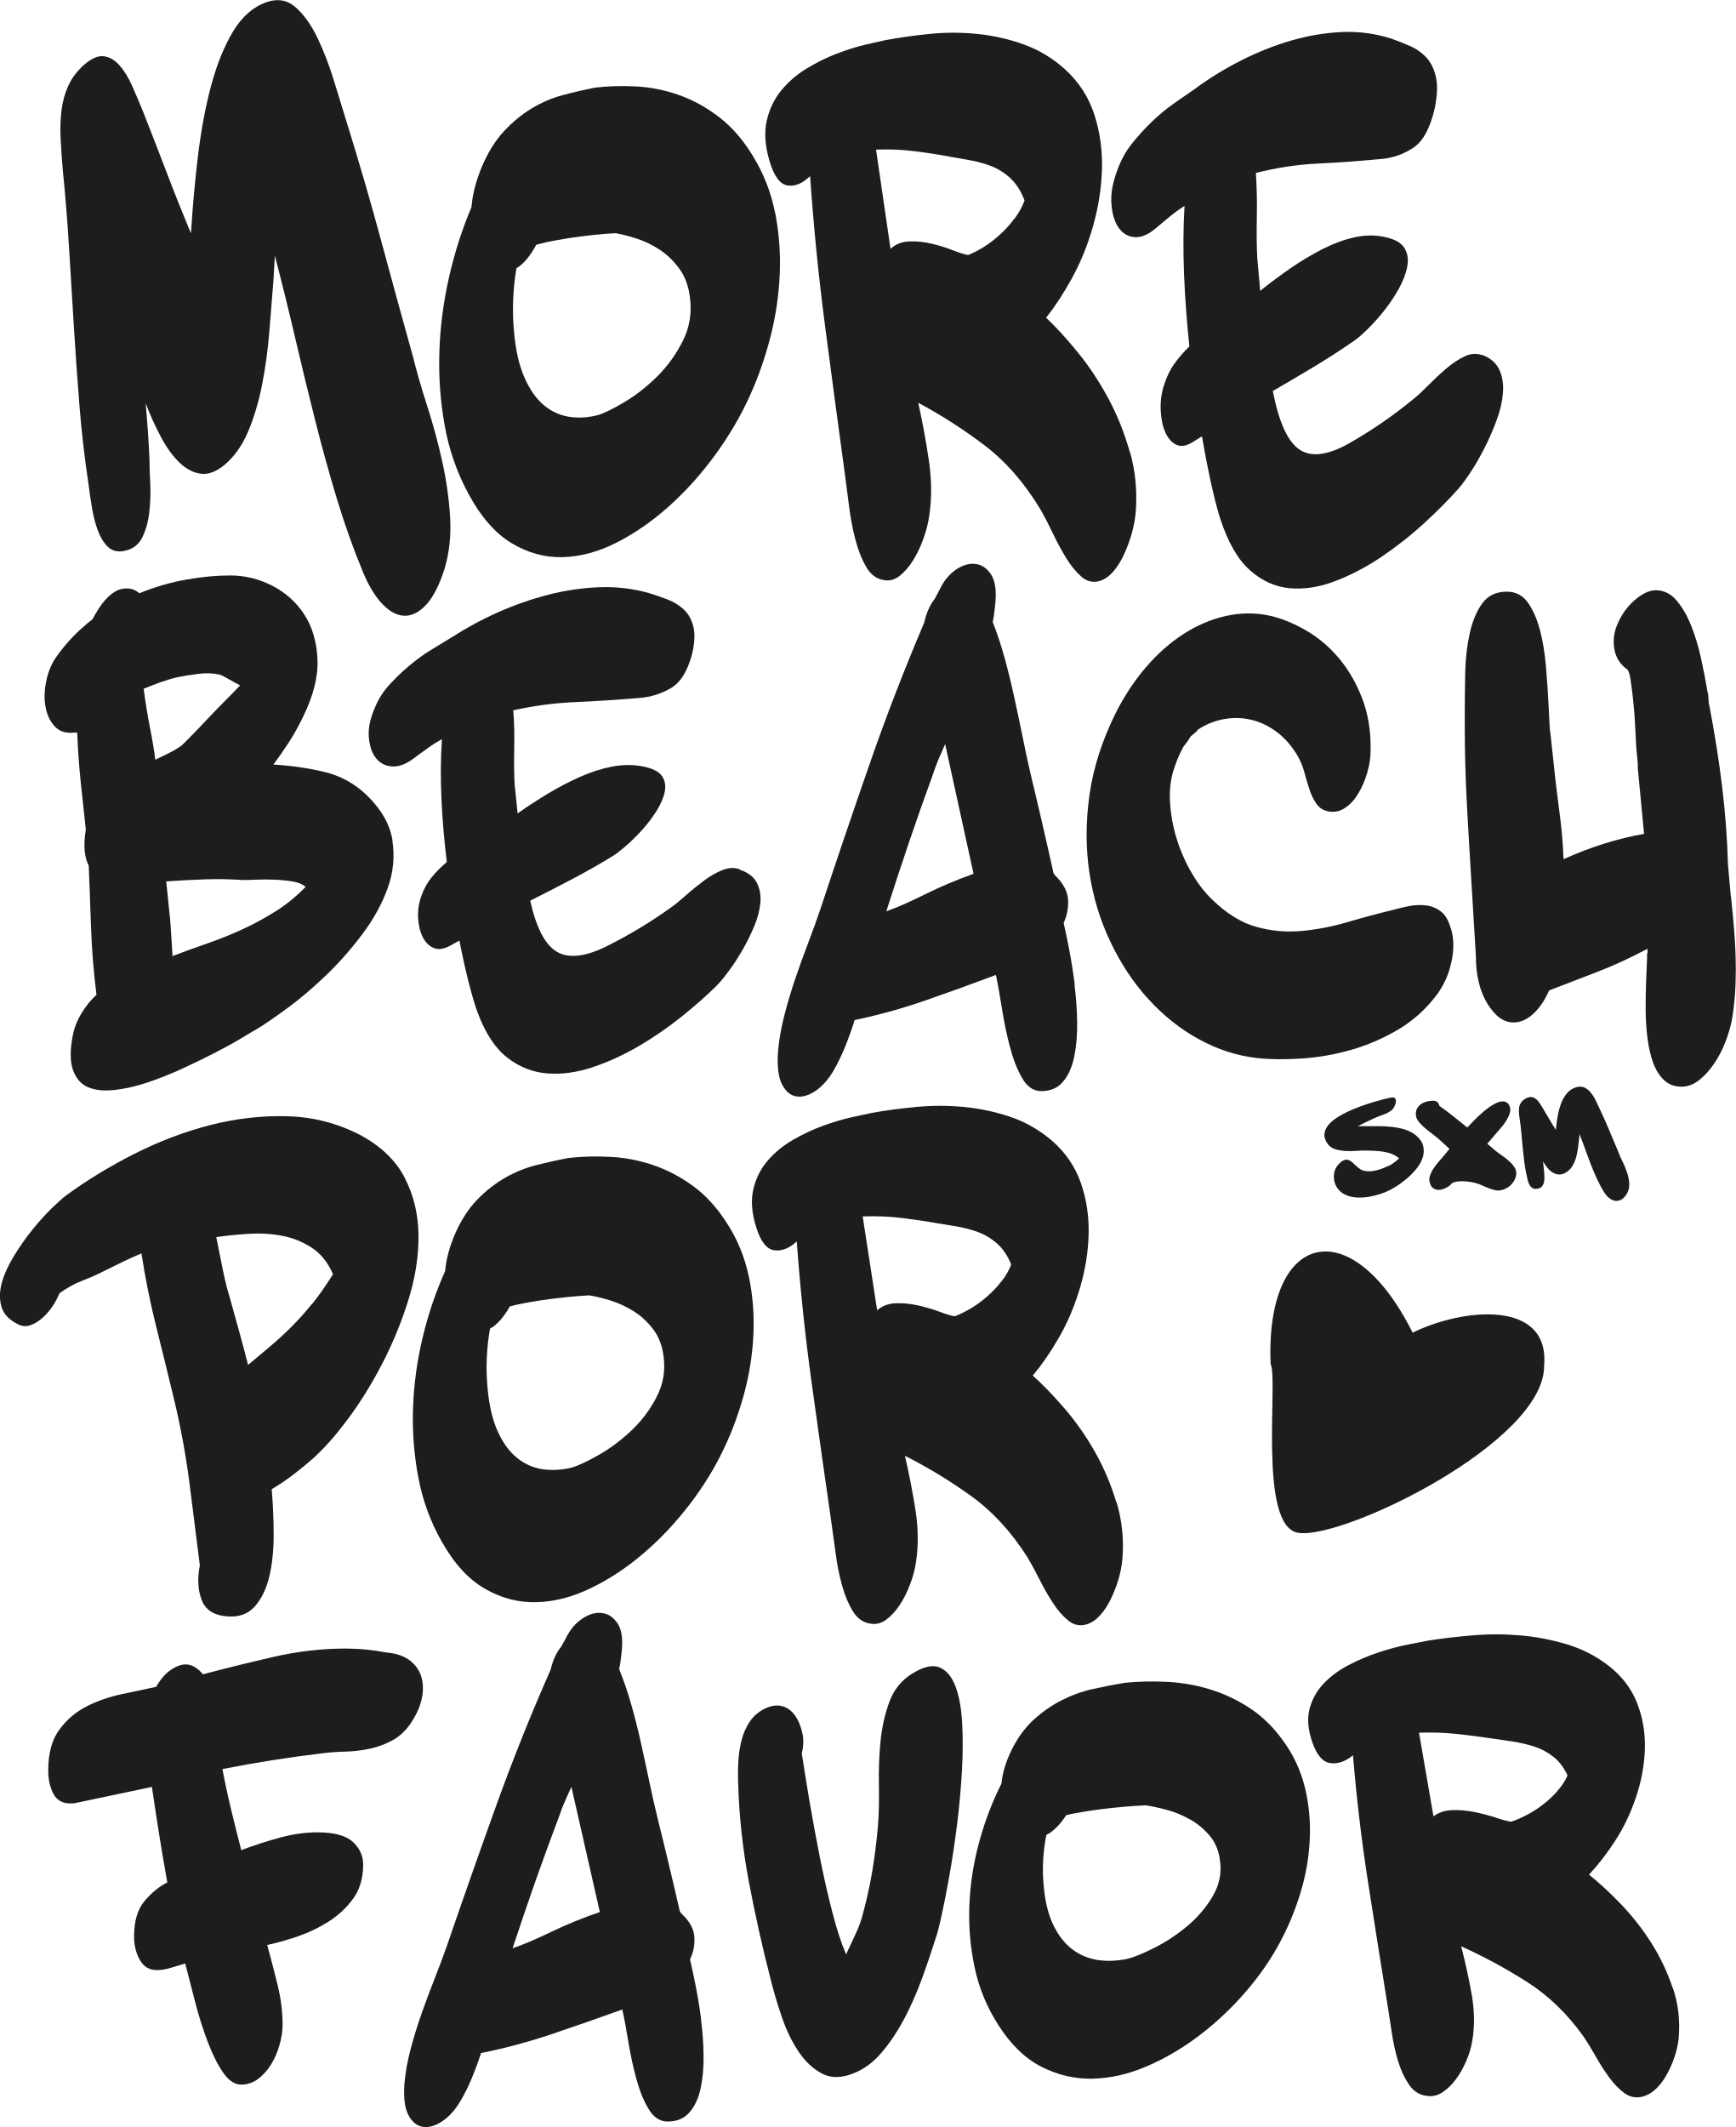
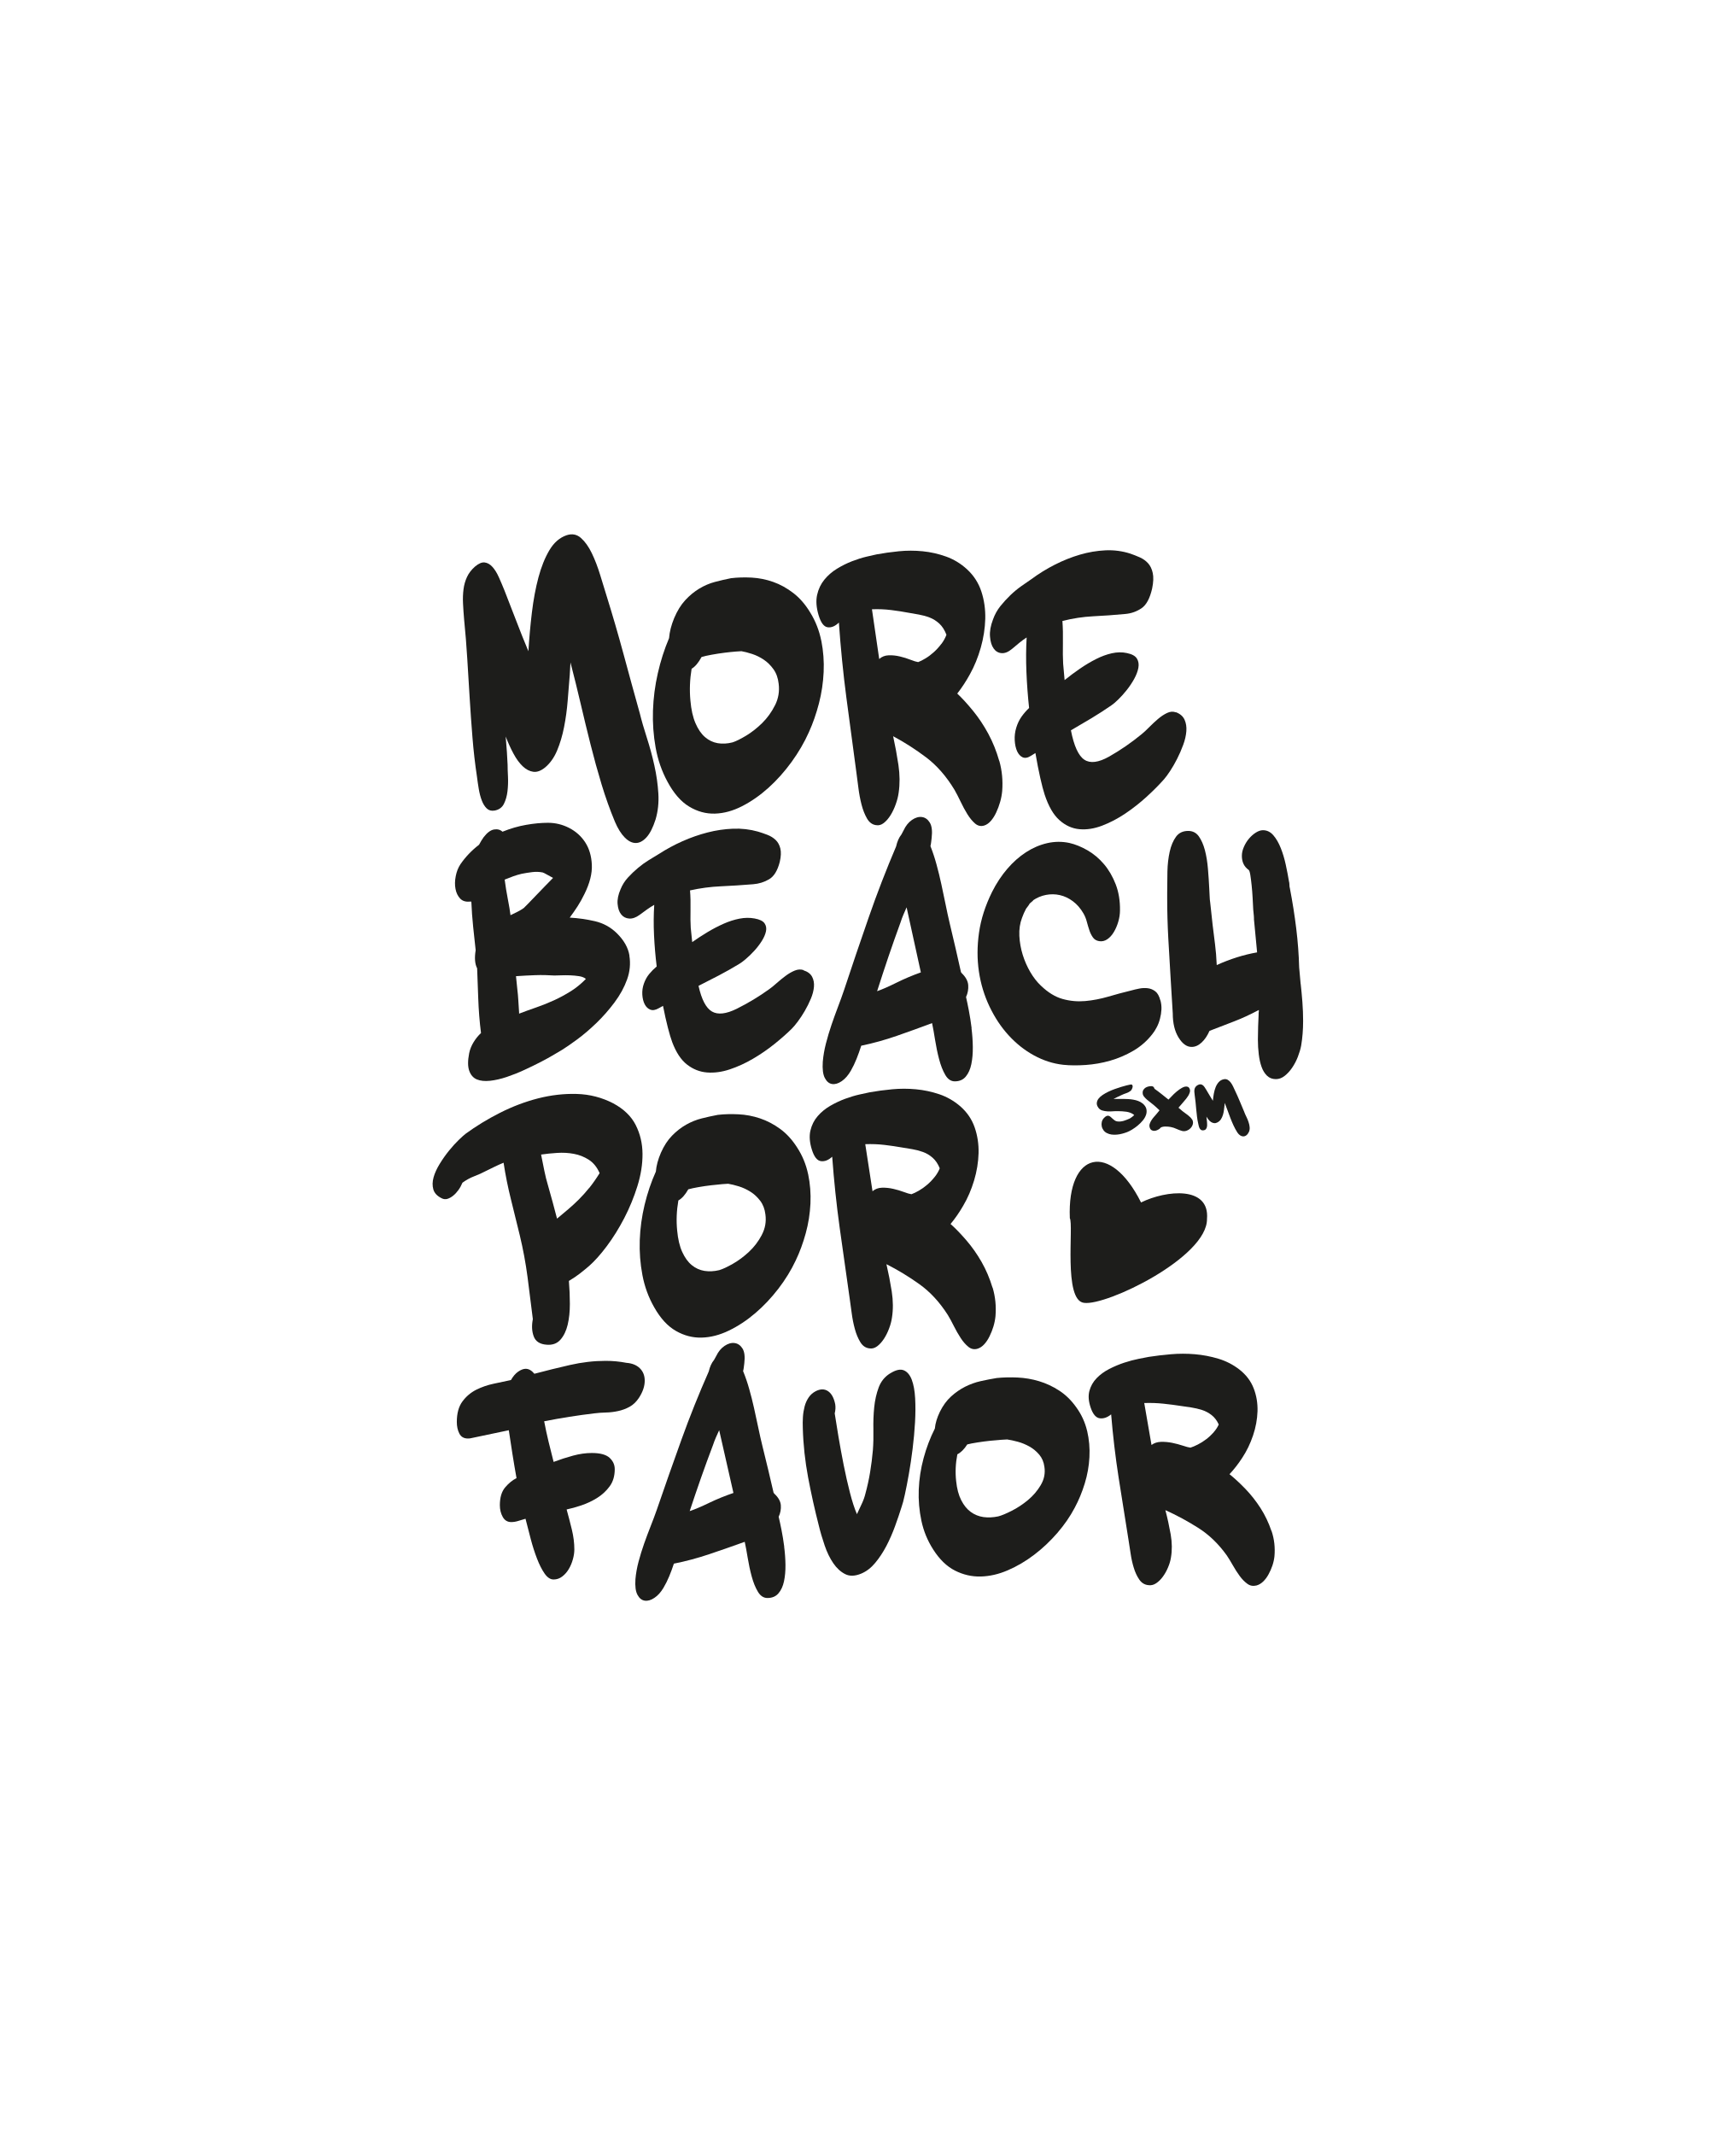
- <svg xmlns="http://www.w3.org/2000/svg" id="Calque_1" version="1.1" viewBox="0 0 231.4 283.46">
+ <svg xmlns="http://www.w3.org/2000/svg" viewBox="-115 -142 461.4 567.46">
  <defs>
    <style>
      .st0 {
        fill: #1d1d1b;
      }
    </style>
  </defs>
  <path class="st0" d="M169.38,181.76c-.73-17.73,10.77-20.48,18.93-4.16,6.75-3.31,18.29-4.43,17.53,4.39.1,10.2-26.77,23.17-32.7,22.29-5.54-.63-2.69-20.7-3.77-22.52Z" />
  <path class="st0" d="M55.02,47.4c.51,2.08,1.16,4.32,1.93,6.71.77,2.39,1.44,4.84,1.99,7.34.56,2.5.91,4.98,1.06,7.44.15,2.46-.1,4.77-.74,6.92-.69,2.15-1.49,3.73-2.41,4.74-.92,1.01-1.88,1.51-2.86,1.51s-1.96-.49-2.92-1.46c-.96-.97-1.83-2.36-2.6-4.16-1.33-3.19-2.52-6.52-3.57-9.99-1.05-3.47-2.02-6.99-2.92-10.57-.9-3.57-1.78-7.2-2.64-10.88-.86-3.68-1.76-7.32-2.7-10.93l-.19,3.33c-.17,2.15-.35,4.42-.55,6.82-.19,2.39-.51,4.74-.96,7.03-.45,2.29-1.07,4.37-1.86,6.25-.79,1.87-1.85,3.37-3.18,4.48-1.11.9-2.16,1.29-3.15,1.15-.99-.14-1.92-.62-2.8-1.46-.88-.83-1.69-1.94-2.44-3.33-.75-1.39-1.45-2.92-2.09-4.58.26,2.99.43,5.48.51,7.5,0,.83.03,1.89.1,3.18.06,1.29.02,2.57-.13,3.85-.15,1.29-.47,2.41-.96,3.38-.49.97-1.32,1.56-2.47,1.77-.86.14-1.55-.05-2.09-.57-.54-.52-.98-1.23-1.32-2.13-.34-.9-.61-1.93-.8-3.07s-.35-2.24-.48-3.28c-.51-3.4-.91-6.85-1.19-10.36-.28-3.5-.53-6.99-.74-10.46-.21-3.47-.43-6.96-.64-10.46-.21-3.5-.49-6.99-.84-10.46-.13-1.46-.22-2.86-.29-4.22s-.02-2.62.13-3.8c.15-1.18.46-2.27.93-3.28.47-1.01,1.18-1.93,2.12-2.76.99-.83,1.85-1.2,2.6-1.09.75.1,1.44.5,2.06,1.2.62.69,1.19,1.61,1.7,2.76.51,1.15,1.01,2.31,1.48,3.49,1.07,2.71,2.12,5.41,3.15,8.12,1.03,2.71,2.1,5.38,3.21,8.02.21-3.47.52-6.91.93-10.31.41-3.4.99-6.51,1.74-9.32.75-2.81,1.72-5.22,2.92-7.24,1.2-2.01,2.72-3.33,4.56-3.96,1.46-.48,2.73-.24,3.82.73,1.09.97,2.06,2.33,2.89,4.06.84,1.74,1.57,3.66,2.22,5.78.64,2.12,1.22,4.01,1.74,5.67,1.58,5.07,3.07,10.19,4.47,15.36,1.39,5.17,2.82,10.36,4.27,15.56Z" />
  <path class="st0" d="M103.32,28.35c-.54-2.71-1.51-5.21-2.92-7.5-1.29-2.15-2.79-3.89-4.5-5.21-1.71-1.32-3.5-2.31-5.37-2.97-1.86-.66-3.77-1.04-5.72-1.15-1.95-.1-3.78-.05-5.5.16-1.41.28-2.84.61-4.27.99-1.44.38-2.82.97-4.15,1.77-1.33.8-2.57,1.82-3.73,3.07-1.16,1.25-2.14,2.85-2.96,4.79-.77,1.87-1.22,3.64-1.35,5.31-1.24,2.92-2.24,6.02-2.99,9.32-.75,3.3-1.18,6.61-1.29,9.94-.11,3.33.13,6.61.71,9.84.58,3.23,1.62,6.23,3.12,9.01,1.67,3.12,3.6,5.35,5.79,6.66,2.19,1.32,4.47,1.94,6.85,1.87,2.38-.07,4.79-.73,7.23-1.98,2.44-1.25,4.78-2.88,7.01-4.89,2.23-2.01,4.27-4.3,6.14-6.87,1.86-2.57,3.4-5.21,4.6-7.91,1.07-2.36,1.96-4.91,2.67-7.65.71-2.74,1.12-5.52,1.25-8.33.13-2.81-.08-5.57-.61-8.28ZM91.02,45.43c-.9,1.81-2.04,3.38-3.41,4.74-1.37,1.35-2.81,2.48-4.31,3.38-1.5.9-2.7,1.49-3.6,1.77-1.37.35-2.68.42-3.92.21-1.24-.21-2.37-.75-3.37-1.61-1.01-.87-1.85-2.1-2.54-3.7-.69-1.6-1.14-3.61-1.35-6.04-.26-2.78-.15-5.59.32-8.43.94-.55,1.82-1.6,2.64-3.12.68-.21,1.6-.42,2.73-.62,1.14-.21,2.26-.38,3.37-.52,1.11-.14,2.1-.24,2.96-.31.86-.07,1.37-.1,1.54-.1.81.14,1.76.38,2.83.73,1.07.35,2.1.85,3.09,1.51.99.66,1.85,1.51,2.6,2.55.75,1.04,1.21,2.33,1.38,3.85.26,2.01-.06,3.92-.96,5.73Z" />
  <path class="st0" d="M150.6,60.21c-.73-2.57-1.69-4.96-2.89-7.18-1.2-2.22-2.55-4.25-4.05-6.09-1.5-1.84-2.91-3.38-4.24-4.63h.06c1.2-1.53,2.31-3.23,3.34-5.1,1.2-2.15,2.16-4.51,2.89-7.08.73-2.57,1.12-5.12,1.19-7.65.06-2.53-.28-4.95-1.03-7.24-.75-2.29-2.02-4.27-3.82-5.93-1.67-1.53-3.53-2.65-5.56-3.38-2.04-.73-4.11-1.2-6.24-1.41-2.12-.21-4.23-.21-6.33,0-2.1.21-4.07.49-5.91.83-.64.14-1.55.35-2.73.62-1.18.28-2.44.68-3.79,1.2-1.35.52-2.68,1.18-3.99,1.98-1.31.8-2.43,1.77-3.37,2.92-.94,1.15-1.58,2.5-1.93,4.06-.34,1.56-.21,3.35.39,5.36.6,2.01,1.4,3.09,2.41,3.23,1.01.14,2-.28,2.99-1.25.47,6.73,1.13,13.38,1.99,19.94.86,6.56,1.74,13.14,2.64,19.73.17,1.25.35,2.65.55,4.22.19,1.56.47,3.05.84,4.48.36,1.42.85,2.65,1.45,3.7.6,1.04,1.39,1.63,2.38,1.77.73.14,1.42-.05,2.09-.57.66-.52,1.26-1.21,1.8-2.08.54-.87,1-1.84,1.38-2.92.39-1.08.64-2.1.77-3.07.34-2.29.32-4.74-.06-7.34-.39-2.6-.86-5.15-1.41-7.65,3,1.6,5.92,3.47,8.77,5.62,2.85,2.15,5.37,5.03,7.55,8.64.51.9,1.05,1.94,1.61,3.12.56,1.18,1.16,2.29,1.8,3.33.64,1.04,1.33,1.87,2.06,2.5.73.62,1.54.8,2.44.52.64-.21,1.23-.62,1.77-1.25.54-.62,1.01-1.37,1.41-2.24.41-.87.75-1.79,1.03-2.76.28-.97.46-1.94.55-2.92.21-2.78-.04-5.45-.77-8.02ZM135.23,29.13c-.6.8-1.26,1.53-1.99,2.19-.73.66-1.47,1.22-2.22,1.67-.75.45-1.4.78-1.96.99-.47-.07-1.15-.28-2.02-.62-.88-.35-1.82-.64-2.83-.88-1.01-.24-2-.35-2.99-.31-.99.04-1.82.36-2.51.99l-1.93-13.22c1.76-.07,3.47,0,5.14.21,1.67.21,3.23.45,4.69.73.81.14,1.7.3,2.67.47.96.17,1.91.43,2.83.78.92.35,1.78.89,2.57,1.61.79.73,1.42,1.72,1.9,2.97-.3.83-.75,1.65-1.35,2.45Z" />
  <path class="st0" d="M197.59,47.3c1.11.42,1.87,1.08,2.28,1.98.41.9.57,1.93.48,3.07-.09,1.15-.36,2.36-.84,3.64-.47,1.29-1.01,2.52-1.61,3.7-.6,1.18-1.22,2.26-1.86,3.23-.64.97-1.18,1.7-1.61,2.19-1.29,1.46-2.82,3-4.6,4.63-1.78,1.63-3.68,3.12-5.69,4.48-2.01,1.35-4.07,2.43-6.17,3.23-2.1.8-4.11,1.11-6.04.94-1.93-.17-3.7-.97-5.3-2.39-1.61-1.42-2.92-3.7-3.95-6.82-.34-1.04-.73-2.51-1.16-4.42-.43-1.91-.86-4.11-1.29-6.61-.21.14-.41.26-.58.36-.17.1-.36.23-.58.36-.86.56-1.6.69-2.22.42-.62-.28-1.11-.82-1.48-1.61-.36-.8-.58-1.77-.64-2.92s.07-2.27.42-3.38c.34-1.11.81-2.08,1.41-2.92.6-.83,1.26-1.6,1.99-2.29-.34-3.19-.58-6.38-.71-9.58-.13-3.19-.11-6.25.06-9.16-.64.42-1.29.88-1.93,1.41-.64.52-1.29,1.06-1.93,1.61-.99.83-1.92,1.22-2.8,1.15-.88-.07-1.58-.48-2.12-1.25-.54-.76-.86-1.82-.96-3.18-.11-1.35.16-2.86.8-4.53.47-1.32,1.13-2.5,1.96-3.54.84-1.04,1.72-2.01,2.67-2.92.94-.9,1.91-1.7,2.89-2.39.99-.69,1.89-1.32,2.7-1.87,1.97-1.46,4.05-2.74,6.24-3.85,2.19-1.11,4.4-1.99,6.65-2.65,2.25-.66,4.51-1.04,6.78-1.15,2.27-.1,4.48.19,6.62.88.81.28,1.65.61,2.51.99.86.38,1.58.9,2.19,1.56.6.66,1.02,1.53,1.25,2.6.24,1.08.18,2.45-.16,4.11-.6,2.64-1.54,4.39-2.83,5.26-1.29.87-2.7,1.37-4.24,1.51-2.96.28-5.82.49-8.58.62-2.76.14-5.5.56-8.2,1.25.13,1.81.17,3.78.13,5.93-.04,2.15-.02,3.96.06,5.41l.39,4.37c1.29-1.04,2.64-2.05,4.05-3.02,1.41-.97,2.84-1.82,4.27-2.55,1.44-.73,2.85-1.25,4.24-1.56,1.39-.31,2.73-.33,4.02-.05,1.33.28,2.21.76,2.64,1.46.43.69.56,1.51.39,2.45-.17.94-.55,1.93-1.12,2.97-.58,1.04-1.24,2.03-1.99,2.97-.75.94-1.5,1.77-2.25,2.5-.75.73-1.34,1.23-1.77,1.51-1.8,1.25-3.6,2.41-5.4,3.49-1.8,1.08-3.6,2.13-5.4,3.18.81,4.16,2,6.77,3.57,7.81,1.56,1.04,3.76.76,6.59-.83,3.04-1.73,5.91-3.71,8.61-5.93.6-.48,1.27-1.11,2.02-1.87.75-.76,1.53-1.49,2.35-2.19.81-.69,1.63-1.23,2.44-1.61.81-.38,1.58-.43,2.31-.16Z" />
  <path class="st0" d="M52.32,111.99c-.34-2.12-1.48-4.12-3.41-6-1.63-1.58-3.55-2.62-5.75-3.14-2.21-.51-4.45-.83-6.72-.96.73-.97,1.42-1.97,2.09-3,.66-1.03,1.27-2.12,1.83-3.28,1.41-2.85,2.07-5.44,1.96-7.78-.11-2.33-.7-4.32-1.77-5.96-1.07-1.64-2.5-2.91-4.27-3.82-1.78-.91-3.65-1.36-5.62-1.36-1.8,0-3.74.18-5.82.55-2.08.36-4.17.97-6.27,1.82-.6-.55-1.35-.74-2.25-.59-.9.15-1.82.83-2.76,2.05-.43.61-.84,1.27-1.22,2-1.97,1.52-3.62,3.25-4.95,5.19-.6.91-1.02,1.97-1.25,3.18-.24,1.21-.26,2.34-.06,3.37.19,1.03.6,1.88,1.22,2.55.62.67,1.49.94,2.6.82h.39c.09,2.24.25,4.47.48,6.69.24,2.21.46,4.29.67,6.23-.34,2.06-.21,3.67.39,4.82.09,2.06.18,4.69.29,7.87.11,3.18.35,6.29.74,9.33-.73.67-1.38,1.47-1.96,2.41-.58.94-.98,1.93-1.19,2.96-.39,2-.38,3.56.03,4.69.41,1.12,1.08,1.88,2.02,2.27.94.39,2.11.51,3.5.36,1.39-.15,2.86-.49,4.4-1,1.54-.52,3.11-1.14,4.69-1.87,1.58-.73,3.05-1.44,4.4-2.14,1.35-.7,2.53-1.35,3.54-1.96,1.01-.61,1.72-1.03,2.15-1.27.99-.61,2.3-1.52,3.95-2.73,1.65-1.21,3.34-2.65,5.08-4.32,1.74-1.67,3.35-3.5,4.85-5.5,1.5-2,2.62-4.05,3.37-6.14.75-2.09.95-4.2.61-6.32ZM19.99,96.98c-.34-1.76-.62-3.49-.84-5.19.73-.3,1.47-.59,2.22-.86.75-.27,1.51-.5,2.28-.68.9-.18,1.83-.33,2.8-.45.96-.12,1.9-.09,2.8.09.21.06.61.26,1.19.59.58.33,1.1.62,1.57.86-.64.67-1.38,1.43-2.22,2.27-.84.85-1.64,1.68-2.41,2.5-.77.82-1.46,1.53-2.06,2.14-.6.61-.96.97-1.09,1.09-.51.36-1.07.7-1.67,1-.6.3-1.22.61-1.86.91-.13-1.09-.36-2.52-.71-4.28ZM36.73,121.45c-1.44.91-2.91,1.71-4.44,2.41-1.52.7-3.08,1.32-4.66,1.87-1.59.55-3.17,1.12-4.76,1.73l.13-.09c-.09-1.33-.16-2.53-.23-3.59-.06-1.06-.14-1.89-.22-2.5l-.39-3.82c1.71-.12,3.42-.21,5.11-.27,1.69-.06,3.4-.03,5.11.09.43,0,1.02-.01,1.77-.05.75-.03,1.54-.03,2.38,0,.84.03,1.64.11,2.41.23.77.12,1.37.36,1.8.73-1.24,1.27-2.58,2.37-4.02,3.28Z" />
  <path class="st0" d="M98.6,115.9c1.11.36,1.87.94,2.28,1.73.41.79.57,1.68.48,2.68-.09,1-.36,2.06-.84,3.18-.47,1.12-1.01,2.2-1.61,3.23-.6,1.03-1.22,1.97-1.86,2.82-.64.85-1.18,1.49-1.61,1.91-1.29,1.27-2.82,2.62-4.6,4.05-1.78,1.43-3.68,2.73-5.69,3.91-2.01,1.18-4.07,2.12-6.17,2.82-2.1.7-4.11.97-6.04.82-1.93-.15-3.7-.85-5.3-2.09-1.61-1.24-2.92-3.23-3.95-5.96-.34-.91-.73-2.2-1.16-3.87-.43-1.67-.86-3.59-1.29-5.78-.21.12-.41.23-.58.32-.17.09-.36.2-.58.32-.86.49-1.6.61-2.22.36-.62-.24-1.11-.71-1.48-1.41-.36-.7-.58-1.55-.64-2.55-.06-1,.07-1.99.42-2.96.34-.97.81-1.82,1.41-2.55.6-.73,1.26-1.39,1.99-2-.34-2.79-.58-5.58-.71-8.37-.13-2.79-.11-5.46.06-8.01-.64.36-1.29.77-1.93,1.23-.64.45-1.29.93-1.93,1.41-.99.73-1.92,1.06-2.8,1-.88-.06-1.58-.42-2.12-1.09-.54-.67-.86-1.59-.96-2.77-.11-1.18.16-2.5.8-3.96.47-1.15,1.12-2.18,1.96-3.09s1.72-1.76,2.67-2.55c.94-.79,1.91-1.49,2.89-2.09.99-.61,1.89-1.15,2.7-1.64,1.97-1.27,4.05-2.4,6.24-3.37,2.19-.97,4.4-1.74,6.65-2.32,2.25-.58,4.51-.91,6.78-1,2.27-.09,4.48.17,6.62.77.81.24,1.65.53,2.51.86.86.33,1.58.79,2.19,1.36.6.58,1.02,1.33,1.25,2.27.23.94.18,2.14-.16,3.59-.6,2.31-1.54,3.84-2.83,4.59-1.29.76-2.7,1.2-4.24,1.32-2.96.24-5.82.43-8.58.55-2.76.12-5.5.49-8.2,1.09.13,1.58.17,3.31.13,5.19-.04,1.88-.02,3.46.06,4.73l.39,3.82c1.29-.91,2.64-1.79,4.05-2.64,1.41-.85,2.84-1.59,4.27-2.23,1.44-.64,2.85-1.09,4.24-1.36,1.39-.27,2.73-.29,4.02-.05,1.33.24,2.21.67,2.64,1.27.43.61.56,1.32.39,2.14-.17.82-.55,1.68-1.12,2.59-.58.91-1.24,1.77-1.99,2.59-.75.82-1.5,1.55-2.25,2.18-.75.64-1.34,1.08-1.77,1.32-1.8,1.09-3.6,2.11-5.4,3.05-1.8.94-3.6,1.87-5.4,2.77.81,3.64,2,5.91,3.57,6.82,1.56.91,3.76.67,6.59-.73,3.04-1.52,5.91-3.24,8.61-5.19.6-.42,1.27-.97,2.02-1.64.75-.67,1.53-1.3,2.35-1.91.81-.61,1.63-1.08,2.44-1.41.81-.33,1.58-.38,2.31-.14Z" />
  <path class="st0" d="M143.27,131.24c-.21-1.67-.46-3.23-.74-4.69-.28-1.46-.53-2.64-.74-3.55.47-1.03.66-2.09.58-3.18-.09-1.09-.67-2.15-1.74-3.18l-.19-.27c-.47-2.12-.95-4.26-1.45-6.41-.49-2.15-1-4.29-1.51-6.41-.39-1.64-.76-3.35-1.12-5.14-.36-1.79-.74-3.58-1.13-5.37-.39-1.79-.81-3.55-1.29-5.28-.47-1.73-1.01-3.35-1.61-4.87.09-.36.15-.73.19-1.09.04-.36.09-.73.13-1.09.21-1.82.05-3.17-.48-4.05-.54-.88-1.23-1.38-2.09-1.5-.86-.12-1.75.14-2.67.77-.92.64-1.66,1.56-2.22,2.78l-.58,1.09c-.64.79-1.11,1.85-1.41,3.18-2.61,6.13-5.04,12.39-7.26,18.79-2.23,6.4-4.41,12.84-6.56,19.33-.47,1.4-1.01,2.88-1.61,4.46-.6,1.58-1.18,3.18-1.74,4.82-.56,1.64-1.05,3.29-1.48,4.96-.43,1.67-.71,3.29-.84,4.87-.13,1.94.05,3.38.55,4.32.49.94,1.13,1.47,1.93,1.59.79.12,1.65-.14,2.57-.77.92-.64,1.72-1.56,2.41-2.77.56-.97,1.06-2.02,1.51-3.14.45-1.12.87-2.29,1.25-3.5,3.21-.67,6.38-1.55,9.51-2.64,3.13-1.09,6.24-2.21,9.32-3.37.26,1.21.52,2.7.8,4.46.28,1.76.63,3.46,1.06,5.1.43,1.64.97,3.03,1.64,4.19.66,1.15,1.51,1.73,2.54,1.73,1.24,0,2.22-.42,2.92-1.27.71-.85,1.2-1.96,1.48-3.32.28-1.36.41-2.88.39-4.55-.02-1.67-.14-3.34-.35-5ZM123.32,119.18c-2.08,1.03-3.8,1.79-5.17,2.27.99-3.09,1.99-6.16,3.02-9.19,1.03-3.03,2.1-6.06,3.21-9.1.21-.67.46-1.33.74-2,.28-.67.57-1.33.87-2l3.79,17.29c-2.23.79-4.38,1.7-6.46,2.73Z" />
  <path class="st0" d="M193.47,123.91c.21.79.3,1.59.26,2.41-.04.82-.17,1.64-.39,2.46-.21.82-.5,1.58-.87,2.27-.36.7-.74,1.29-1.13,1.77-1.41,1.82-3.11,3.31-5.08,4.46-1.97,1.15-4.03,2.03-6.17,2.64-2.14.61-4.31.99-6.49,1.14-2.19.15-4.18.14-5.98-.05-2.7-.3-5.29-1.14-7.78-2.5-2.49-1.36-4.72-3.14-6.72-5.32s-3.69-4.73-5.08-7.64c-1.39-2.91-2.34-6.02-2.83-9.33-.49-3.31-.48-6.75.03-10.33.51-3.58,1.67-7.19,3.47-10.83,1.16-2.3,2.51-4.35,4.05-6.14,1.54-1.79,3.2-3.26,4.98-4.41,1.78-1.15,3.65-1.96,5.62-2.41,1.97-.45,3.94-.47,5.91-.05,1.58.36,3.19,1.02,4.82,1.96,1.63.94,3.09,2.17,4.37,3.68,1.29,1.52,2.32,3.31,3.12,5.37.79,2.06,1.17,4.37,1.13,6.91,0,.97-.15,1.97-.45,3-.3,1.03-.7,1.96-1.19,2.77-.49.82-1.07,1.46-1.74,1.91-.66.45-1.38.62-2.15.5-.73-.12-1.29-.45-1.67-1-.39-.55-.7-1.17-.93-1.87-.24-.7-.46-1.46-.68-2.27-.21-.82-.51-1.56-.9-2.23-.77-1.33-1.7-2.41-2.8-3.23-1.09-.82-2.25-1.36-3.47-1.64s-2.45-.29-3.7-.05c-1.24.24-2.4.73-3.47,1.46.26-.12-.02.15-.84.82-.13.24-.33.55-.61.91-.28.36-.4.52-.35.45-.43.79-.79,1.61-1.09,2.46-.56,1.46-.79,3.05-.71,4.78.09,1.73.39,3.41.9,5.05s1.19,3.17,2.02,4.59c.84,1.43,1.77,2.62,2.8,3.59,1.89,1.82,3.81,3,5.79,3.55,1.97.55,3.97.73,6.01.55,2.03-.18,4.08-.58,6.14-1.18,2.06-.61,4.09-1.15,6.11-1.64.64-.18,1.35-.35,2.12-.5.77-.15,1.52-.18,2.25-.09.73.09,1.39.36,1.99.82.6.45,1.05,1.26,1.35,2.41Z" />
  <path class="st0" d="M230.75,119.54c.17,1.52.32,3.12.45,4.82.13,1.7.19,3.37.19,5,0,2.31-.17,4.49-.52,6.55-.17.91-.46,1.9-.87,2.96-.41,1.06-.92,2.03-1.52,2.91-.6.88-1.27,1.61-2,2.18-.73.58-1.51.86-2.33.86-.95,0-1.73-.3-2.36-.91-.62-.61-1.11-1.39-1.45-2.37-.35-.97-.59-2.08-.74-3.32-.15-1.24-.23-2.53-.23-3.87,0-1.21.02-2.38.06-3.5.04-1.12.09-2.17.13-3.14,0-.36,0-.59.03-.68.02-.09.03-.15.03-.18v-.41c-2.27,1.21-4.48,2.23-6.62,3.05-2.14.82-4.31,1.65-6.49,2.5-.56,1.27-1.25,2.31-2.09,3.09-.84.79-1.73,1.18-2.67,1.18-1.29,0-2.44-.83-3.47-2.5-1.03-1.67-1.54-3.81-1.54-6.41l-.58-9.55c-.21-3.46-.42-6.94-.61-10.46-.19-3.52-.29-7.04-.29-10.55v-1.55c0-1.82.02-3.68.06-5.6.04-1.91.25-3.67.61-5.28.36-1.61.92-2.93,1.67-3.96.75-1.03,1.83-1.55,3.25-1.55,1.2,0,2.14.49,2.83,1.46.68.97,1.22,2.2,1.61,3.68.39,1.49.65,3.12.8,4.91.15,1.79.27,3.53.35,5.23.04.67.07,1.33.1,2,.02.67.07,1.27.16,1.82l.64,5.91c.21,1.82.43,3.53.64,5.14.21,1.61.36,3.44.45,5.5,3.64-1.64,7.22-2.76,10.73-3.37l-.84-8.83s.03-.3-.03-.91c-.06-.61-.12-1.15-.16-1.64-.04-.91-.1-1.94-.16-3.09-.06-1.15-.15-2.26-.26-3.32-.11-1.06-.23-1.99-.35-2.77-.13-.79-.28-1.24-.45-1.36-1.2-.85-1.8-2.09-1.8-3.73,0-.79.18-1.59.55-2.41.36-.82.81-1.55,1.35-2.18.54-.64,1.14-1.17,1.8-1.59.66-.42,1.3-.64,1.9-.64,1.08,0,2,.45,2.78,1.36.78.91,1.43,2.05,1.97,3.41s.98,2.84,1.32,4.41c.34,1.58.62,3.03.84,4.37.09.3.13.62.13.96s.04.65.13.96c.69,3.58,1.25,7.13,1.68,10.64.43,3.52.69,6.98.78,10.37l.39,4.37Z" />
  <path class="st0" d="M53.99,157.03c-1.18-2.33-3.16-4.25-5.95-5.76-3.04-1.58-6.28-2.41-9.71-2.51-3.43-.1-6.87.3-10.32,1.18-3.45.89-6.82,2.17-10.12,3.84-3.3,1.67-6.34,3.53-9.13,5.57-.43.33-1.05.89-1.86,1.67-.81.79-1.66,1.72-2.54,2.81-.88,1.08-1.7,2.25-2.47,3.5-.77,1.25-1.32,2.45-1.64,3.6-.32,1.15-.34,2.22-.06,3.2.28.98,1.02,1.77,2.22,2.36.51.26,1.03.31,1.54.15.51-.16,1.02-.44,1.51-.84.49-.39.95-.89,1.38-1.48.43-.59.79-1.25,1.09-1.97.99-.72,2.04-1.3,3.15-1.72,1.11-.43,2.1-.87,2.96-1.33.81-.39,1.62-.79,2.41-1.18.79-.39,1.6-.75,2.41-1.08.51,3.35,1.17,6.6,1.96,9.75.79,3.15,1.57,6.34,2.35,9.56.9,3.74,1.58,7.44,2.06,11.08.47,3.64.94,7.37,1.41,11.18-.34,1.71-.27,3.24.23,4.58.49,1.35,1.64,2.09,3.44,2.22,1.54.13,2.76-.31,3.66-1.33.9-1.02,1.54-2.35,1.93-3.99.39-1.64.58-3.48.58-5.52s-.09-4.07-.26-6.11c1.11-.66,2.13-1.35,3.05-2.07.92-.72,1.68-1.35,2.28-1.87,1.5-1.31,3.09-3.09,4.76-5.32,1.67-2.23,3.21-4.71,4.63-7.44,1.41-2.72,2.58-5.57,3.5-8.52.92-2.96,1.37-5.81,1.35-8.57-.02-2.76-.62-5.3-1.8-7.63ZM41.62,173.73c-.9,1.12-1.81,2.13-2.73,3.05-.92.92-1.86,1.79-2.83,2.61-.96.82-1.96,1.66-2.99,2.51-.39-1.51-.78-3-1.19-4.48-.41-1.48-.83-2.97-1.25-4.48-.34-1.12-.65-2.36-.93-3.74-.28-1.38-.57-2.82-.87-4.33,1.33-.2,2.75-.34,4.27-.44,1.52-.1,3-.02,4.44.25,1.44.26,2.76.79,3.99,1.58,1.22.79,2.17,1.97,2.86,3.55-.94,1.51-1.86,2.82-2.76,3.94Z" />
  <path class="st0" d="M99.81,170.08c-.54-2.56-1.51-4.93-2.92-7.09-1.29-2.03-2.79-3.68-4.5-4.93-1.71-1.25-3.5-2.18-5.37-2.81-1.86-.62-3.77-.99-5.72-1.08-1.95-.1-3.78-.05-5.5.15-1.41.26-2.84.58-4.27.94-1.44.36-2.82.92-4.15,1.67-1.33.76-2.57,1.72-3.73,2.91-1.16,1.18-2.14,2.69-2.96,4.53-.77,1.77-1.22,3.45-1.35,5.02-1.24,2.76-2.24,5.7-2.99,8.82-.75,3.12-1.18,6.26-1.29,9.41-.11,3.15.13,6.26.71,9.31.58,3.05,1.62,5.9,3.12,8.52,1.67,2.96,3.6,5.06,5.79,6.3,2.19,1.25,4.47,1.84,6.85,1.77,2.38-.06,4.79-.69,7.23-1.87,2.44-1.18,4.78-2.72,7.01-4.63,2.23-1.9,4.27-4.07,6.14-6.5,1.86-2.43,3.4-4.93,4.6-7.49,1.07-2.23,1.96-4.65,2.67-7.24.71-2.59,1.12-5.22,1.25-7.88.13-2.66-.08-5.27-.61-7.83ZM87.5,186.24c-.9,1.71-2.04,3.2-3.41,4.48-1.37,1.28-2.81,2.35-4.31,3.2-1.5.85-2.7,1.41-3.6,1.67-1.37.33-2.68.39-3.92.2-1.24-.2-2.37-.71-3.37-1.53-1.01-.82-1.85-1.99-2.54-3.5-.69-1.51-1.14-3.41-1.35-5.71-.26-2.63-.15-5.29.32-7.98.94-.52,1.82-1.51,2.64-2.96.69-.2,1.6-.39,2.73-.59,1.14-.2,2.26-.36,3.37-.49,1.11-.13,2.1-.23,2.96-.3.86-.06,1.37-.1,1.54-.1.81.13,1.76.36,2.83.69,1.07.33,2.1.81,3.09,1.43.99.62,1.85,1.43,2.6,2.41.75.99,1.21,2.2,1.38,3.64.26,1.91-.06,3.71-.96,5.42Z" />
  <path class="st0" d="M148.82,200.23c-.73-2.43-1.69-4.69-2.89-6.8-1.2-2.1-2.55-4.02-4.05-5.76-1.5-1.74-2.91-3.2-4.24-4.38h.06c1.2-1.44,2.31-3.05,3.34-4.83,1.2-2.03,2.16-4.27,2.89-6.7.73-2.43,1.12-4.84,1.19-7.24.06-2.4-.28-4.68-1.03-6.85-.75-2.17-2.02-4.04-3.82-5.62-1.67-1.44-3.53-2.51-5.56-3.2-2.04-.69-4.11-1.13-6.24-1.33-2.12-.2-4.23-.2-6.33,0-2.1.2-4.07.46-5.91.79-.64.13-1.55.33-2.73.59-1.18.26-2.44.64-3.79,1.13-1.35.49-2.68,1.12-3.99,1.87-1.31.76-2.43,1.67-3.37,2.76-.94,1.08-1.58,2.36-1.93,3.84-.34,1.48-.21,3.17.39,5.07.6,1.91,1.4,2.92,2.41,3.05,1.01.13,2-.26,2.99-1.18.47,6.37,1.13,12.66,1.99,18.87.86,6.21,1.74,12.43,2.64,18.67.17,1.18.35,2.51.55,3.99.19,1.48.47,2.89.84,4.24.36,1.35.85,2.51,1.45,3.5.6.99,1.39,1.54,2.38,1.67.73.13,1.42-.05,2.09-.54.66-.49,1.26-1.15,1.8-1.97.54-.82,1-1.74,1.38-2.76.39-1.02.64-1.99.77-2.91.34-2.17.32-4.48-.06-6.95-.39-2.46-.86-4.88-1.41-7.24,3,1.51,5.92,3.28,8.77,5.32,2.85,2.04,5.37,4.76,7.55,8.18.51.85,1.05,1.84,1.61,2.96.56,1.12,1.16,2.17,1.8,3.15.64.99,1.33,1.77,2.06,2.36.73.59,1.54.76,2.44.49.64-.2,1.23-.59,1.77-1.18.54-.59,1.01-1.3,1.41-2.12.41-.82.75-1.69,1.03-2.61.28-.92.46-1.84.55-2.76.21-2.63-.04-5.15-.77-7.59ZM133.45,170.82c-.6.76-1.26,1.45-1.99,2.07-.73.63-1.47,1.15-2.22,1.58-.75.43-1.4.74-1.96.94-.47-.06-1.15-.26-2.02-.59-.88-.33-1.82-.61-2.83-.84-1.01-.23-2-.33-2.99-.3-.99.03-1.82.34-2.51.94l-1.93-12.51c1.76-.06,3.47,0,5.14.2,1.67.2,3.23.43,4.69.69.81.13,1.7.28,2.67.44.96.16,1.91.41,2.83.74.92.33,1.78.84,2.57,1.53.79.69,1.42,1.63,1.9,2.81-.3.79-.75,1.56-1.35,2.31Z" />
  <path class="st0" d="M51.55,220.23c1.5.12,2.68.6,3.54,1.45.86.85,1.29,1.95,1.29,3.29,0,1.46-.51,2.98-1.54,4.56-.69,1.05-1.51,1.84-2.47,2.37s-1.98.91-3.05,1.14c-1.07.23-2.15.37-3.25.39-1.09.03-2.11.1-3.05.22-4.46.53-8.91,1.23-13.37,2.11.34,1.81.73,3.61,1.16,5.4.43,1.79.88,3.59,1.35,5.4,1.71-.64,3.44-1.2,5.17-1.67,1.74-.47,3.4-.7,4.98-.7,2.23,0,3.8.43,4.72,1.27.92.85,1.38,1.86,1.38,3.03,0,1.81-.45,3.34-1.35,4.56-.9,1.23-2,2.25-3.31,3.07-1.31.82-2.7,1.48-4.18,1.98-1.48.5-2.8.86-3.95,1.1.47,1.7.93,3.47,1.38,5.31.45,1.84.67,3.61.67,5.31,0,.82-.13,1.7-.39,2.63-.26.94-.62,1.8-1.09,2.59-.47.79-1.05,1.45-1.74,1.98-.69.53-1.46.79-2.31.79s-1.65-.53-2.38-1.58c-.73-1.05-1.4-2.38-2.02-3.99-.62-1.61-1.18-3.35-1.67-5.22-.49-1.87-.95-3.66-1.38-5.35-.6.18-1.23.37-1.9.57-.66.21-1.3.31-1.9.31-.99,0-1.74-.45-2.25-1.36-.51-.91-.77-1.94-.77-3.12,0-2.05.47-3.63,1.41-4.74.94-1.11,1.95-1.93,3.02-2.46-.39-2.16-.75-4.32-1.09-6.45-.34-2.14-.66-4.23-.96-6.28l-10.03,2.11c-.21.06-.49.09-.84.09-1.07,0-1.83-.44-2.28-1.32-.45-.88-.67-1.9-.67-3.07,0-2.28.49-4.1,1.48-5.44.99-1.35,2.21-2.38,3.66-3.12,1.46-.73,3.02-1.27,4.69-1.62,1.67-.35,3.19-.67,4.56-.97.56-.99,1.2-1.74,1.93-2.24.73-.5,1.39-.75,1.99-.75.81,0,1.58.44,2.31,1.32,3.09-.82,6.23-1.59,9.45-2.33,3.21-.73,6.38-1.1,9.51-1.1,1.89,0,3.73.18,5.53.53Z" />
  <path class="st0" d="M93.46,269.08c-.21-1.61-.46-3.12-.74-4.52-.28-1.4-.53-2.55-.74-3.42.47-.99.66-2.02.58-3.07-.09-1.05-.66-2.08-1.74-3.07l-.19-.26c-.47-2.05-.95-4.11-1.45-6.19-.49-2.08-1-4.14-1.51-6.19-.39-1.58-.76-3.23-1.12-4.96-.36-1.73-.74-3.45-1.12-5.18-.39-1.73-.81-3.42-1.29-5.09-.47-1.67-1.01-3.23-1.61-4.7.09-.35.15-.7.19-1.05.04-.35.09-.7.13-1.05.21-1.76.05-3.06-.48-3.91-.54-.85-1.23-1.33-2.09-1.45-.86-.12-1.75.13-2.67.75-.92.61-1.66,1.51-2.22,2.68l-.58,1.05c-.64.76-1.11,1.79-1.41,3.07-2.61,5.91-5.04,11.95-7.26,18.13-2.23,6.18-4.41,12.39-6.56,18.65-.47,1.35-1.01,2.78-1.61,4.3-.6,1.52-1.18,3.07-1.74,4.65-.56,1.58-1.05,3.18-1.48,4.78-.43,1.61-.71,3.18-.84,4.7-.13,1.87.05,3.26.55,4.17.49.91,1.13,1.42,1.93,1.54.79.12,1.65-.13,2.57-.75.92-.61,1.72-1.51,2.41-2.68.56-.94,1.06-1.94,1.51-3.03.45-1.08.87-2.21,1.25-3.38,3.21-.64,6.38-1.49,9.51-2.55,3.13-1.05,6.23-2.14,9.32-3.25.26,1.17.52,2.6.8,4.3.28,1.7.63,3.34,1.06,4.92.43,1.58.97,2.93,1.64,4.04.66,1.11,1.51,1.67,2.54,1.67,1.24,0,2.22-.41,2.92-1.23.71-.82,1.2-1.89,1.48-3.2.28-1.32.41-2.78.39-4.39-.02-1.61-.14-3.22-.35-4.83ZM73.5,257.45c-2.08,1-3.8,1.73-5.17,2.19.99-2.98,1.99-5.94,3.02-8.87,1.03-2.93,2.1-5.85,3.21-8.78.21-.64.46-1.29.74-1.93.28-.64.57-1.29.87-1.93l3.79,16.68c-2.23.76-4.38,1.64-6.46,2.63Z" />
  <path class="st0" d="M121.61,223.04c1.5-.94,2.71-1.21,3.63-.83.92.38,1.63,1.22,2.12,2.5.49,1.29.79,2.93.9,4.92.11,1.99.1,4.13-.03,6.41s-.34,4.62-.64,7.02c-.3,2.4-.63,4.64-1,6.72-.36,2.08-.72,3.89-1.06,5.44-.34,1.55-.62,2.62-.84,3.2-.51,1.64-1.1,3.38-1.77,5.22-.67,1.84-1.44,3.6-2.31,5.27-.88,1.67-1.86,3.16-2.96,4.48-1.09,1.32-2.33,2.27-3.7,2.85-1.67.7-3.11.75-4.31.13-1.2-.61-2.25-1.58-3.15-2.9-.9-1.32-1.66-2.88-2.28-4.7-.62-1.81-1.15-3.6-1.57-5.35-1.07-4.15-2.01-8.4-2.83-12.73-.81-4.33-1.29-8.69-1.41-13.08-.04-.99-.03-1.99.03-2.98.06-.99.22-1.93.45-2.81s.59-1.67,1.06-2.37c.47-.7,1.09-1.26,1.86-1.67,1.24-.64,2.34-.66,3.28-.04.94.61,1.58,1.77,1.93,3.47.13.76.09,1.58-.13,2.46.26,1.7.59,3.76,1,6.19.41,2.43.87,4.93,1.38,7.51.51,2.58,1.07,5.03,1.67,7.37.6,2.34,1.22,4.24,1.86,5.71.43-.94.86-1.86,1.29-2.77.43-.91.75-1.8.96-2.68.51-1.87.93-3.77,1.25-5.71.32-1.93.57-3.89.74-5.88.13-1.7.17-3.54.13-5.53-.04-1.99.03-3.94.22-5.84.19-1.9.59-3.66,1.19-5.27.6-1.61,1.61-2.85,3.02-3.73Z" />
  <path class="st0" d="M173.97,238.31c-.54-2.28-1.51-4.39-2.92-6.32-1.29-1.81-2.79-3.28-4.5-4.39-1.71-1.11-3.5-1.94-5.37-2.5-1.86-.56-3.77-.88-5.72-.97-1.95-.09-3.78-.04-5.5.13-1.41.23-2.84.51-4.27.83-1.44.32-2.82.82-4.15,1.49-1.33.67-2.57,1.54-3.73,2.59-1.16,1.05-2.14,2.4-2.96,4.04-.77,1.58-1.22,3.07-1.35,4.48-1.24,2.46-2.24,5.08-2.99,7.86-.75,2.78-1.18,5.57-1.29,8.38-.11,2.81.13,5.57.71,8.3.58,2.72,1.62,5.25,3.12,7.59,1.67,2.63,3.6,4.51,5.79,5.62,2.19,1.11,4.47,1.64,6.85,1.58,2.38-.06,4.79-.61,7.23-1.67,2.44-1.05,4.78-2.43,7.01-4.13,2.23-1.7,4.27-3.63,6.14-5.79,1.86-2.16,3.4-4.39,4.6-6.67,1.07-1.99,1.96-4.14,2.67-6.45.71-2.31,1.13-4.65,1.25-7.02.13-2.37-.08-4.7-.61-6.98ZM161.66,252.71c-.9,1.52-2.04,2.85-3.41,3.99-1.37,1.14-2.81,2.09-4.31,2.85-1.5.76-2.7,1.26-3.6,1.49-1.37.29-2.68.35-3.92.18-1.24-.18-2.37-.63-3.37-1.36-1.01-.73-1.85-1.77-2.54-3.12-.69-1.35-1.14-3.04-1.35-5.09-.26-2.34-.15-4.71.32-7.11.94-.47,1.82-1.35,2.64-2.63.68-.18,1.6-.35,2.73-.53,1.13-.18,2.26-.32,3.37-.44,1.11-.12,2.1-.2,2.96-.26.86-.06,1.37-.09,1.54-.09.81.12,1.76.32,2.83.61,1.07.29,2.1.72,3.09,1.27.99.56,1.85,1.27,2.6,2.15.75.88,1.21,1.96,1.38,3.25.26,1.7-.06,3.31-.96,4.83Z" />
  <path class="st0" d="M222.97,264.91c-.73-2.16-1.69-4.18-2.89-6.06-1.2-1.87-2.55-3.58-4.05-5.14-1.5-1.55-2.91-2.85-4.24-3.91h.06c1.2-1.29,2.31-2.72,3.34-4.3,1.2-1.81,2.16-3.8,2.89-5.97.73-2.16,1.12-4.32,1.19-6.45.06-2.14-.28-4.17-1.03-6.1-.75-1.93-2.02-3.6-3.82-5-1.67-1.29-3.53-2.24-5.56-2.85-2.04-.61-4.11-1.01-6.24-1.19-2.12-.18-4.23-.18-6.33,0-2.1.18-4.07.41-5.91.7-.64.12-1.55.29-2.73.53-1.18.23-2.44.57-3.79,1.01-1.35.44-2.68,1-3.99,1.67-1.31.67-2.43,1.49-3.37,2.46-.94.97-1.58,2.11-1.93,3.42-.34,1.32-.21,2.82.39,4.52.6,1.7,1.4,2.6,2.41,2.72,1.01.12,2-.23,2.99-1.05.47,5.68,1.13,11.28,1.99,16.81.86,5.53,1.74,11.08,2.64,16.64.17,1.05.35,2.24.55,3.56.19,1.32.47,2.58.84,3.77.36,1.2.85,2.24,1.45,3.12.6.88,1.39,1.38,2.38,1.49.73.12,1.42-.04,2.09-.48.66-.44,1.26-1.02,1.8-1.76.54-.73,1-1.55,1.38-2.46.39-.91.64-1.77.77-2.59.34-1.93.32-3.99-.06-6.19-.39-2.19-.86-4.35-1.41-6.45,3,1.35,5.92,2.93,8.77,4.74,2.85,1.81,5.37,4.24,7.55,7.29.51.76,1.05,1.64,1.61,2.63.56,1,1.16,1.93,1.8,2.81.64.88,1.33,1.58,2.06,2.11.73.53,1.54.67,2.44.44.64-.18,1.23-.53,1.77-1.05.54-.53,1.01-1.15,1.41-1.89.41-.73.75-1.51,1.03-2.33.28-.82.46-1.64.55-2.46.21-2.34-.04-4.59-.77-6.76ZM207.61,238.7c-.6.67-1.26,1.29-1.99,1.84-.73.56-1.47,1.02-2.22,1.4-.75.38-1.4.66-1.96.83-.47-.06-1.15-.23-2.02-.53-.88-.29-1.82-.54-2.83-.75-1.01-.2-2-.29-2.99-.26-.99.03-1.82.31-2.51.83l-1.93-11.15c1.76-.06,3.47,0,5.14.18,1.67.18,3.23.38,4.69.61.81.12,1.7.25,2.67.39.96.15,1.91.37,2.83.66.92.29,1.78.75,2.57,1.36.79.61,1.42,1.45,1.9,2.5-.3.7-.75,1.39-1.35,2.06Z" />
  <g>
    <path class="st0" d="M188.7,151.26c.56.47.9.96,1.02,1.48.12.52.09,1.05-.08,1.57-.18.52-.47,1.03-.87,1.51s-.86.94-1.36,1.35c-.5.41-1,.77-1.5,1.07-.5.3-.94.52-1.32.67-.4.15-.83.29-1.29.41-.46.12-.93.21-1.41.25-.48.04-.95.04-1.41-.02s-.89-.2-1.29-.41c-.35-.18-.64-.43-.87-.75-.23-.32-.39-.67-.46-1.05-.08-.38-.07-.76.02-1.15.09-.39.28-.73.57-1.04.27-.28.5-.46.71-.54.21-.08.4-.09.58-.03.18.06.35.16.52.31.16.15.33.3.5.46.17.16.35.31.54.44.19.13.4.22.63.26.32.05.62.06.9.03.28-.03.56-.09.84-.16.27-.08.54-.17.8-.28.26-.11.53-.22.81-.34.07-.04.17-.1.28-.17.12-.08.24-.16.36-.26.13-.1.25-.19.35-.28.11-.09.18-.17.22-.23-.28-.24-.59-.43-.94-.57-.35-.14-.71-.23-1.09-.3-.38-.06-.78-.1-1.18-.12-.41-.01-.8-.03-1.19-.04-.34-.01-.75,0-1.24.04-.49.04-.97.05-1.47.02-.49-.03-.96-.11-1.39-.24-.44-.14-.78-.38-1.02-.73-.32-.44-.46-.86-.42-1.27.04-.41.19-.79.46-1.14.27-.35.64-.69,1.1-.99.46-.31.97-.59,1.52-.86.55-.26,1.12-.5,1.71-.71.59-.21,1.15-.4,1.68-.56.53-.16,1.01-.29,1.43-.4.42-.1.73-.17.94-.21.3-.06.5-.03.59.11s.12.3.09.5c-.03.2-.1.4-.21.61-.11.21-.22.35-.33.44-.32.26-.7.46-1.14.61-.44.15-.85.31-1.23.49-.36.17-.73.34-1.09.51-.36.17-.72.35-1.07.53.44.01.87.01,1.31,0,.44-.01.87-.01,1.31,0,.4,0,.83.01,1.28.04.46.03.91.08,1.36.16.45.08.88.19,1.3.35.42.16.8.37,1.14.64Z" />
    <path class="st0" d="M201.89,155.53c.23.41.29.82.19,1.23s-.3.76-.59,1.07c-.29.31-.64.54-1.05.69-.41.15-.8.18-1.19.08-.53-.14-1.04-.33-1.53-.56s-1-.4-1.55-.5c-.17-.03-.39-.05-.66-.09-.27-.03-.56-.04-.85-.03-.29.01-.56.06-.81.13-.25.08-.43.21-.54.41-.22.17-.46.31-.73.43-.27.12-.53.18-.79.18s-.5-.07-.72-.21c-.22-.14-.38-.39-.47-.73-.1-.32-.09-.65.03-.97.12-.33.27-.65.47-.95.2-.31.42-.6.66-.87.24-.27.46-.51.64-.73l.82-1c-.24-.23-.49-.46-.74-.69-.25-.23-.5-.46-.76-.68-.21-.18-.47-.39-.79-.63-.32-.24-.64-.49-.96-.76-.32-.27-.59-.55-.83-.84s-.37-.58-.39-.88c-.04-.36.02-.67.16-.92.15-.25.34-.45.58-.61.24-.15.51-.26.81-.33.3-.06.58-.09.85-.08.22.03.39.1.5.23.12.13.19.28.23.46.64.45,1.27.92,1.88,1.41.61.49,1.22.98,1.84,1.47.46-.5.93-.98,1.41-1.45.48-.46.98-.88,1.5-1.25.18-.13.41-.27.67-.42.27-.15.53-.26.8-.32.27-.06.52-.04.75.04.23.08.41.29.53.63.1.27.1.56,0,.86-.09.3-.23.6-.4.89-.18.29-.37.56-.58.82-.21.26-.4.48-.56.66-.24.3-.49.58-.73.86-.24.28-.49.56-.73.84l1.09.93c.17.14.38.3.62.46.24.17.49.35.73.54.24.19.47.39.68.59.21.2.37.4.48.61Z" />
    <path class="st0" d="M215.77,153.62c.15.39.33.8.55,1.24.22.44.41.9.56,1.36.16.46.26.92.3,1.38.04.46-.03.88-.21,1.28-.19.4-.42.69-.68.88-.26.19-.53.28-.81.28s-.56-.09-.83-.27c-.27-.18-.52-.44-.74-.77-.38-.59-.71-1.21-1.01-1.85-.3-.64-.57-1.3-.83-1.96-.26-.66-.5-1.33-.75-2.02-.24-.68-.5-1.36-.77-2.03l-.05.62c-.05.4-.1.82-.15,1.26-.05.44-.15.88-.27,1.3-.13.42-.3.81-.53,1.16-.22.35-.53.62-.9.83-.32.17-.61.24-.89.21-.28-.03-.54-.12-.79-.27-.25-.15-.48-.36-.69-.62-.21-.26-.41-.54-.59-.85.07.55.12,1.02.15,1.39,0,.15,0,.35.03.59.02.24,0,.48-.04.71-.04.24-.13.45-.27.63-.14.18-.37.29-.7.33-.24.03-.44,0-.59-.11-.15-.1-.28-.23-.37-.4-.1-.17-.17-.36-.23-.57-.05-.21-.1-.41-.14-.61-.15-.63-.26-1.27-.34-1.92-.08-.65-.15-1.3-.21-1.94-.06-.64-.12-1.29-.18-1.94-.06-.65-.14-1.3-.24-1.94-.04-.27-.06-.53-.08-.78-.02-.25,0-.49.04-.7.04-.22.13-.42.26-.61.13-.19.33-.36.6-.51.28-.15.52-.22.74-.2.21.02.41.09.58.22.18.13.34.3.48.51.15.21.29.43.42.65.3.5.6,1,.89,1.5.29.5.59,1,.91,1.49.06-.64.15-1.28.26-1.91.12-.63.28-1.21.49-1.73s.49-.97.83-1.34c.34-.37.77-.62,1.29-.73.41-.09.77-.04,1.08.14.31.18.58.43.82.75.24.32.45.68.63,1.07.18.39.35.74.49,1.05.45.94.87,1.89,1.27,2.85.39.96.8,1.92,1.21,2.88Z" />
  </g>
</svg>
